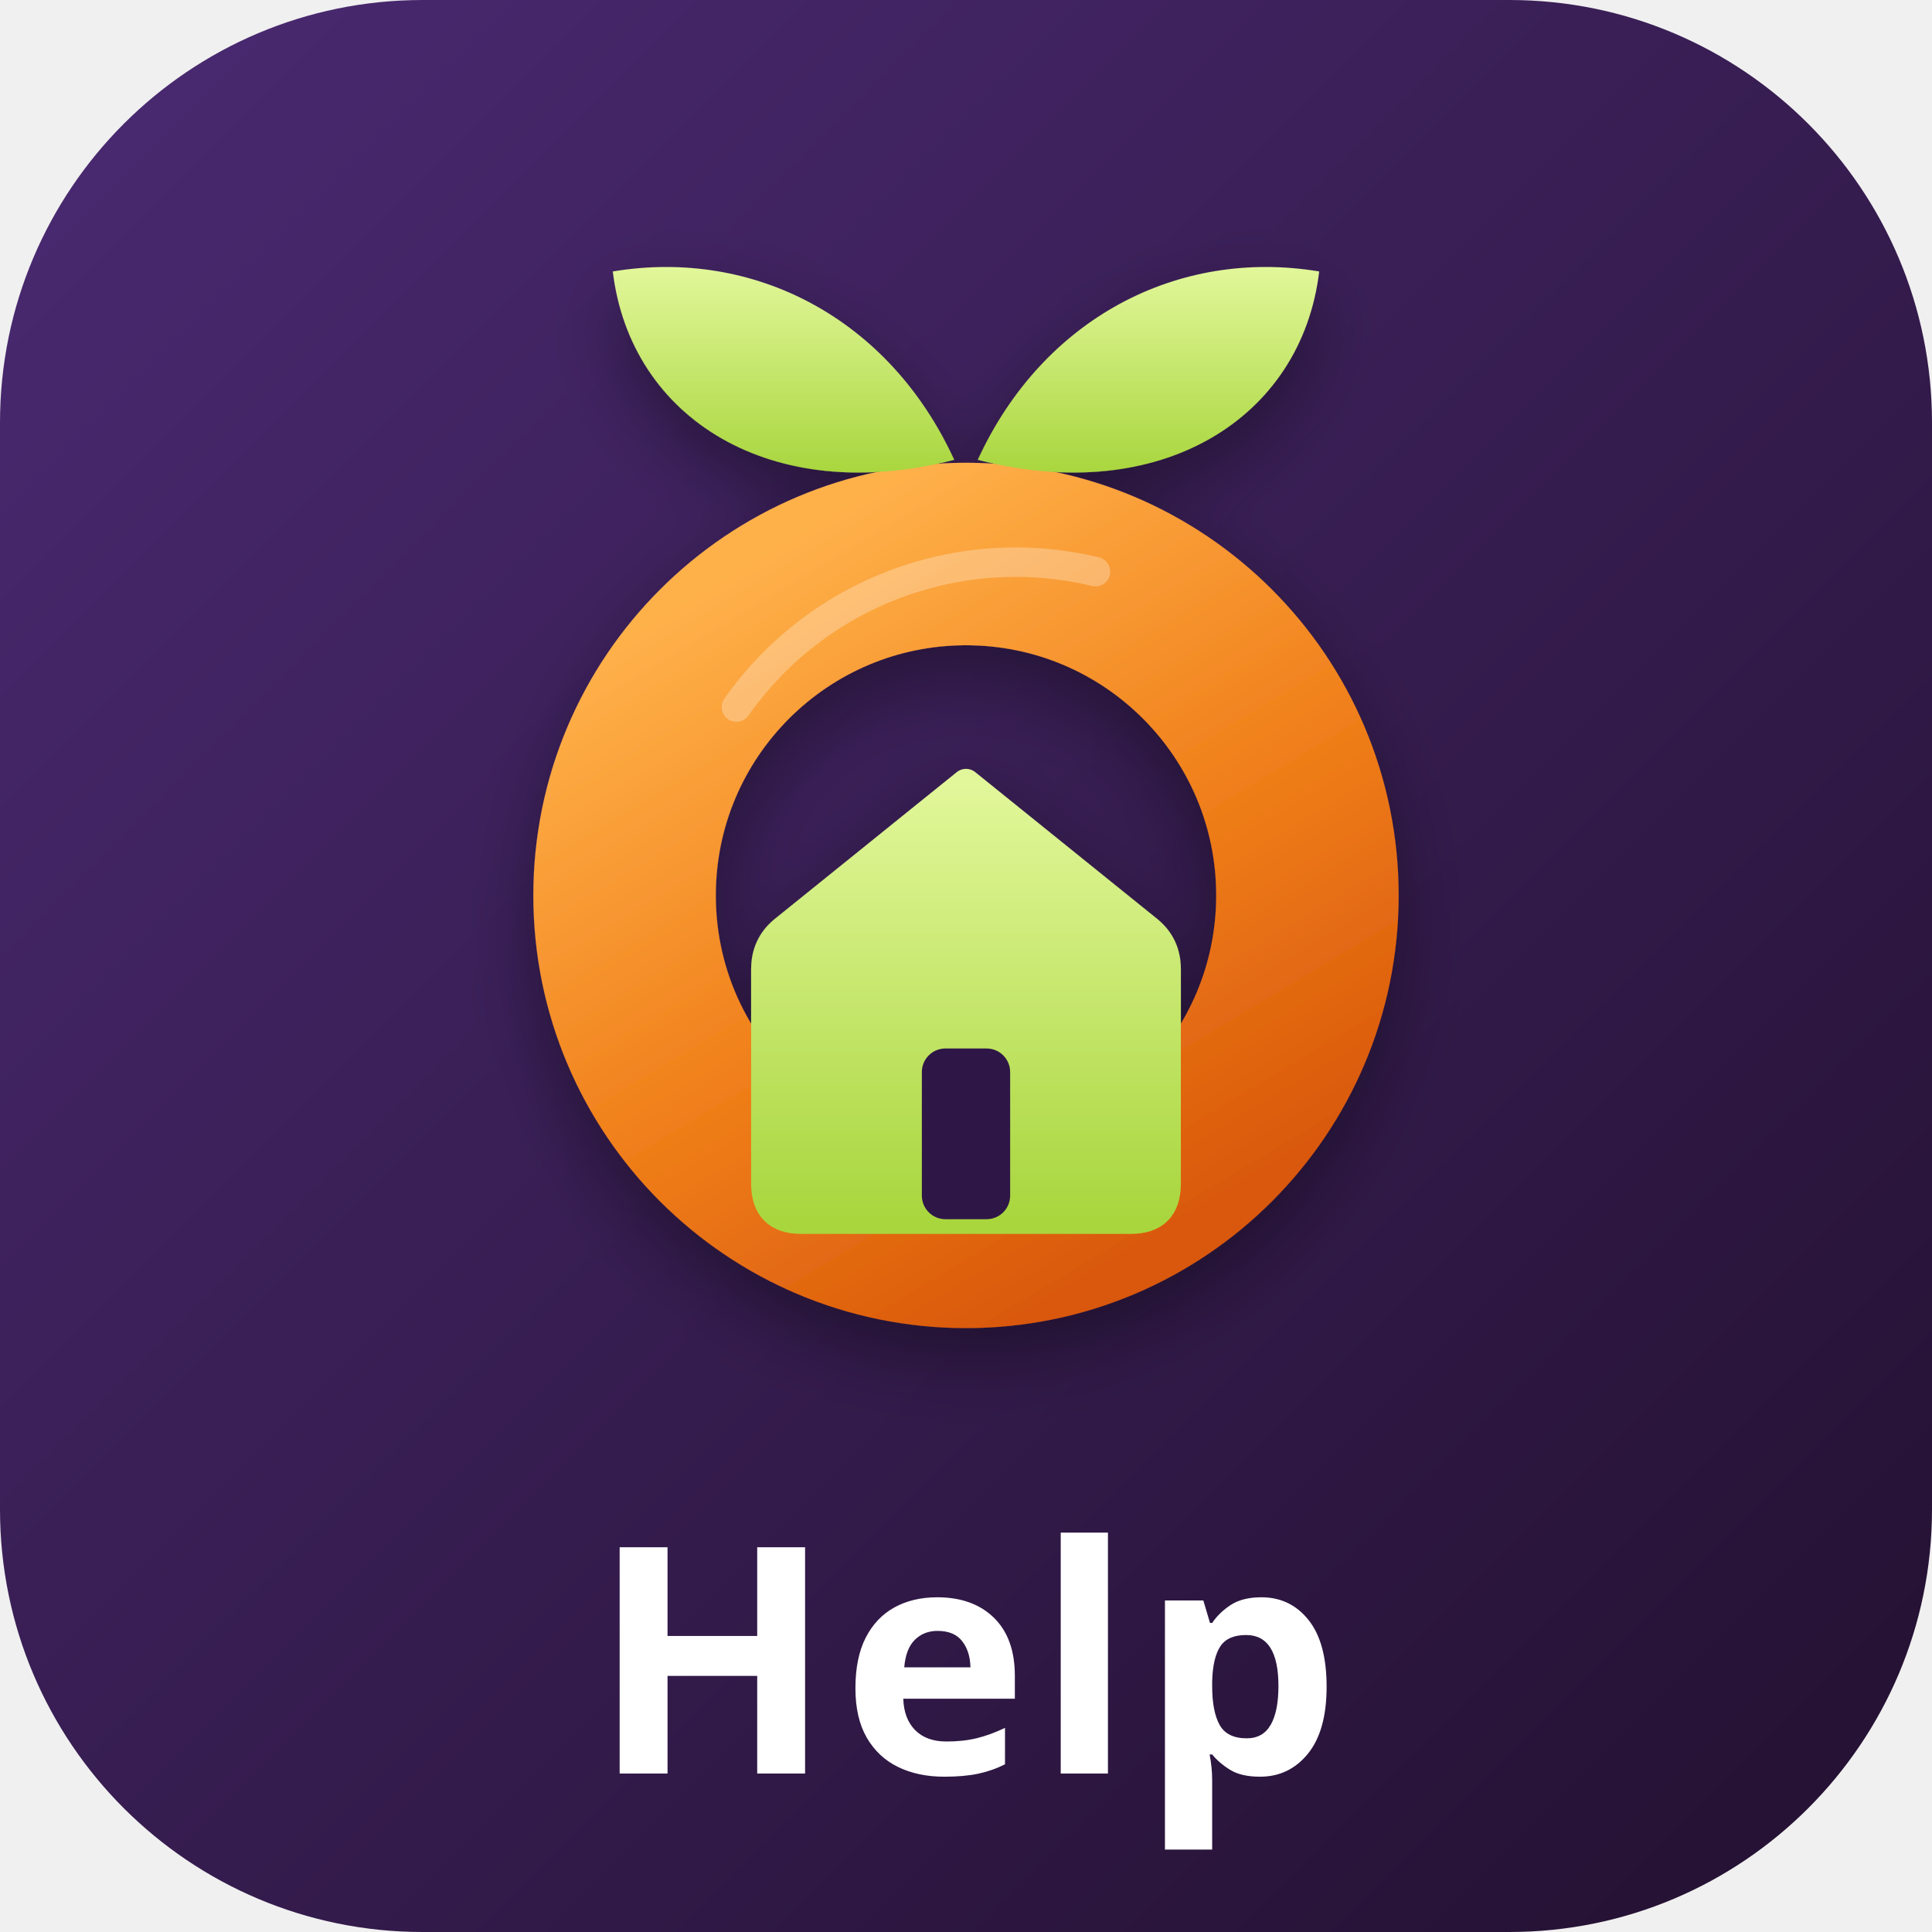
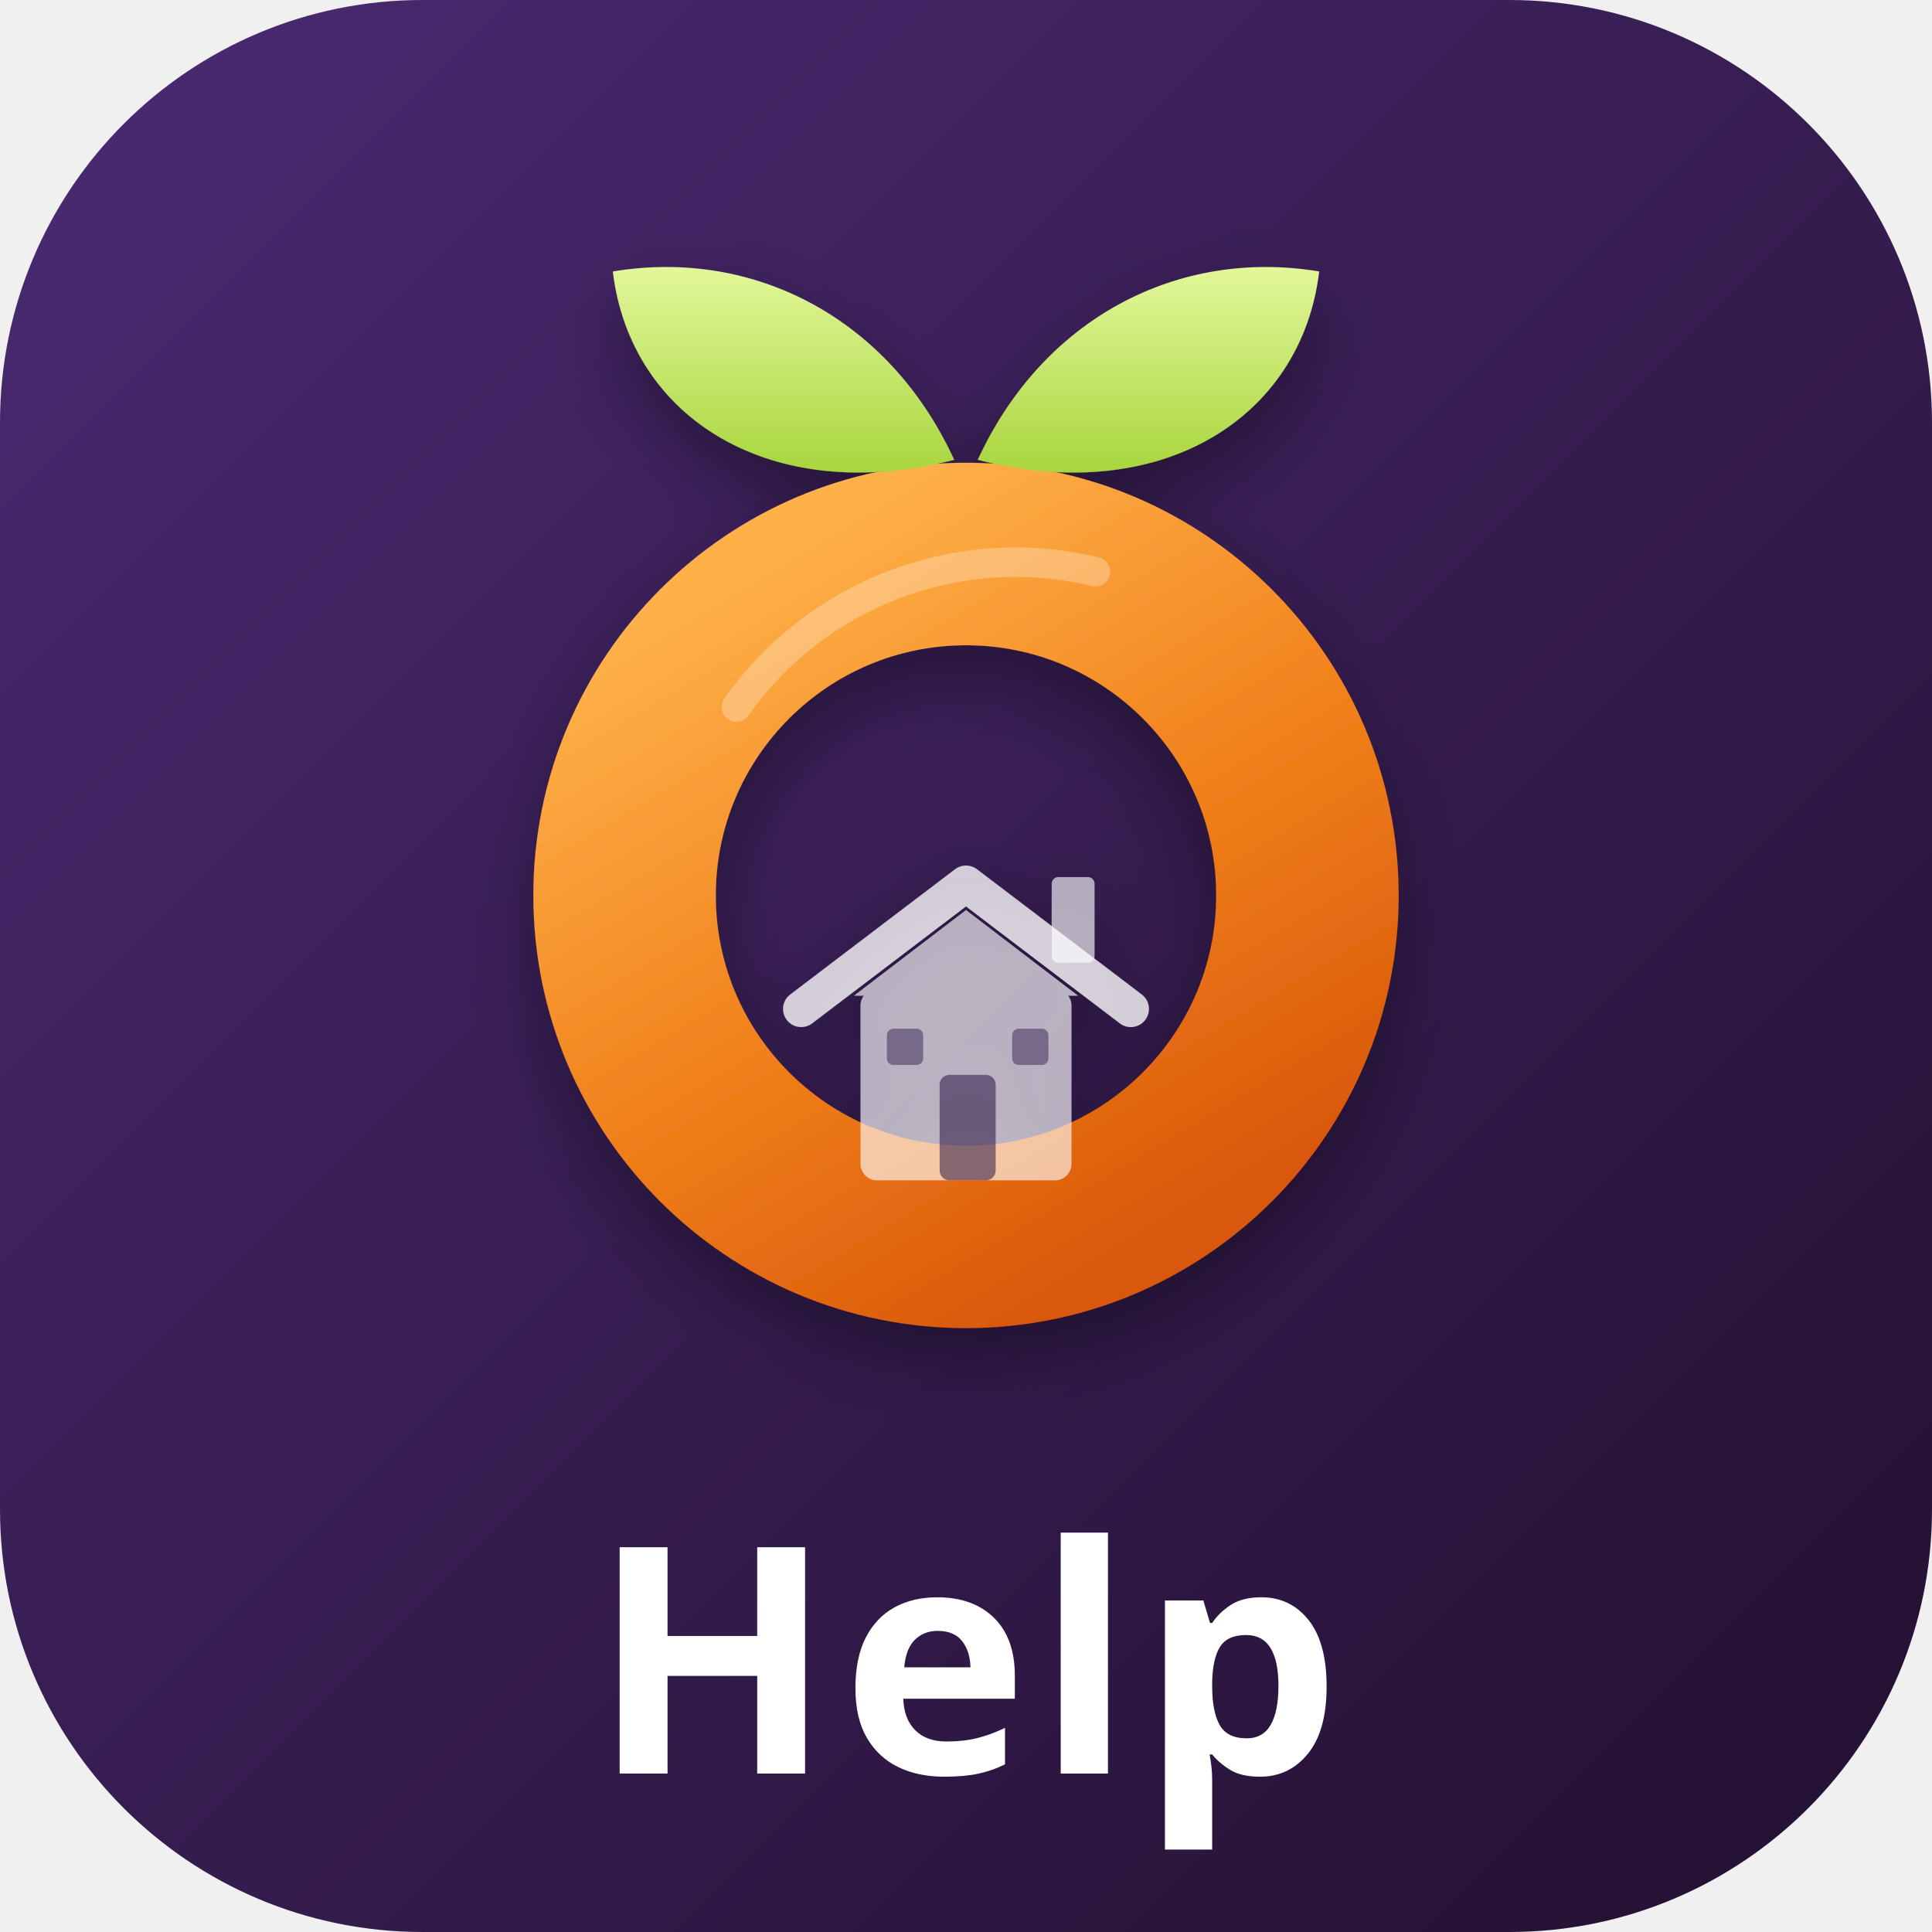
<svg xmlns="http://www.w3.org/2000/svg" viewBox="0 0 512 512">
  <defs>
    <linearGradient id="oc-bg" x1="0" y1="0" x2="1" y2="1">
      <stop offset="0" stop-color="#4B2A73" />
      <stop offset="1" stop-color="#22102F" />
    </linearGradient>
    <linearGradient id="oc-or" x1="0.2" y1="0" x2="0.8" y2="1">
      <stop offset="0" stop-color="#FFB14A" />
      <stop offset=".55" stop-color="#F07F1A" />
      <stop offset="1" stop-color="#D9580B" />
    </linearGradient>
    <linearGradient id="oc-lf" x1="0" y1="0" x2="0" y2="1">
      <stop offset="0" stop-color="#E2F79A" />
      <stop offset="1" stop-color="#A9D63E" />
    </linearGradient>
    <filter id="oc-sh" x="-20%" y="-20%" width="140%" height="140%">
      <feDropShadow dx="0" dy="10" stdDeviation="12" flood-color="#000" flood-opacity=".35" />
    </filter>
  </defs>
  <rect width="512" height="512" rx="112" fill="url(#oc-bg)" />
  <g transform="translate(256 210) scale(0.78) translate(-256 -265)">
    <g filter="url(#oc-sh)">
      <circle cx="256" cy="300" r="116" fill="none" stroke="url(#oc-or)" stroke-width="62" />
      <path d="M256 186 V138" stroke="url(#oc-lf)" stroke-width="16" stroke-linecap="round" />
      <path d="M252 152 C230 104 184 80 136 88 C142 138 190 168 252 152 Z" fill="url(#oc-lf)" />
      <path d="M260 152 C282 104 328 80 376 88 C370 138 322 168 260 152 Z" fill="url(#oc-lf)" />
-       <path d="M256 262 L318 312 Q324 317 324 325 L324 398 Q324 410 312 410 L200 410 Q188 410 188 398 L188 325 Q188 317 194 312 Z" fill="url(#oc-lf)" stroke="url(#oc-lf)" stroke-width="10" stroke-linejoin="round" />
-       <rect x="241" y="352" width="30" height="58" rx="8" fill="#2D1846" />
+       <g transform="translate(256 352) scale(1.12) translate(-256 -352)">
+         <g opacity="0.62">
+           <rect x="282" y="300" width="13" height="26" rx="2" fill="#FFFFFF" />
+           <path d="M222 336 L256 310 L290 336 Z" fill="#FFFFFF" />
+           <rect x="224" y="334" width="64" height="58" rx="5" fill="#FFFFFF" />
+         </g>
+         <path d="M206 340 L256 302 L306 340" fill="none" stroke="#FFFFFF" stroke-width="11" stroke-linecap="round" stroke-linejoin="round" opacity=".77" />
+         <rect x="248" y="360" width="17" height="32" rx="3" fill="#2D1846" opacity=".55" />
+         <rect x="232" y="346" width="11" height="11" rx="2" fill="#2D1846" opacity=".45" />
+         <rect x="270" y="346" width="11" height="11" rx="2" fill="#2D1846" opacity=".45" />
+       </g>
    </g>
    <path d="M178 236 A116 116 0 0 1 300 190" fill="none" stroke="#fff" stroke-width="10" stroke-linecap="round" opacity=".28" />
  </g>
  <text x="256" y="470" text-anchor="middle" font-family="Comfortaa, Trebuchet MS, sans-serif" font-weight="700" font-size="84" fill="#FFFFFF" letter-spacing="2">Help</text>
</svg>
